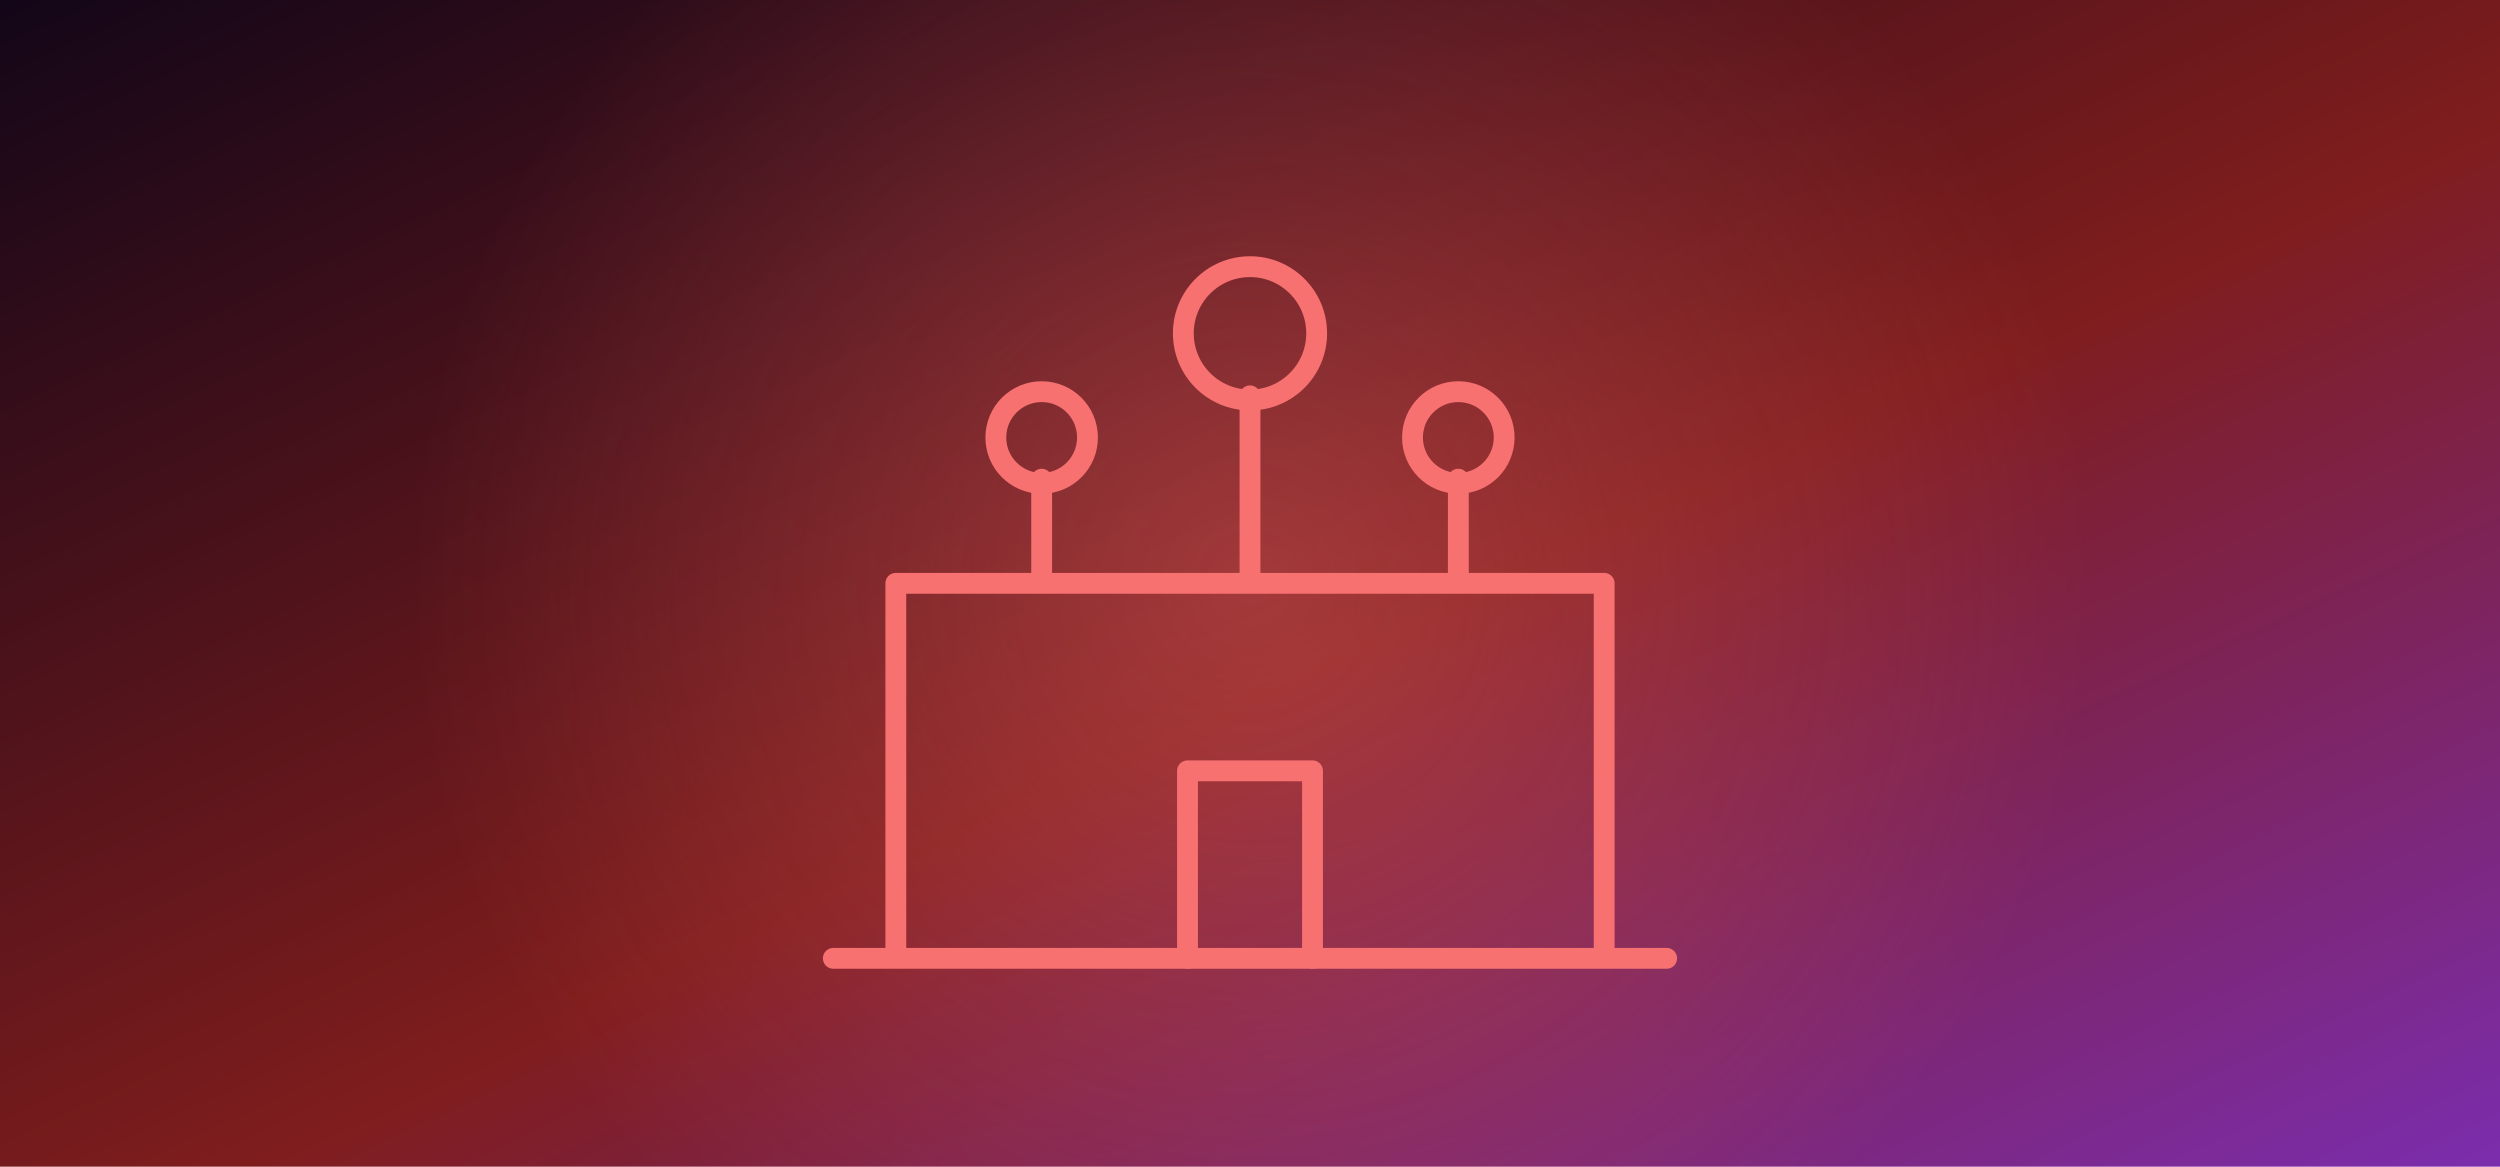
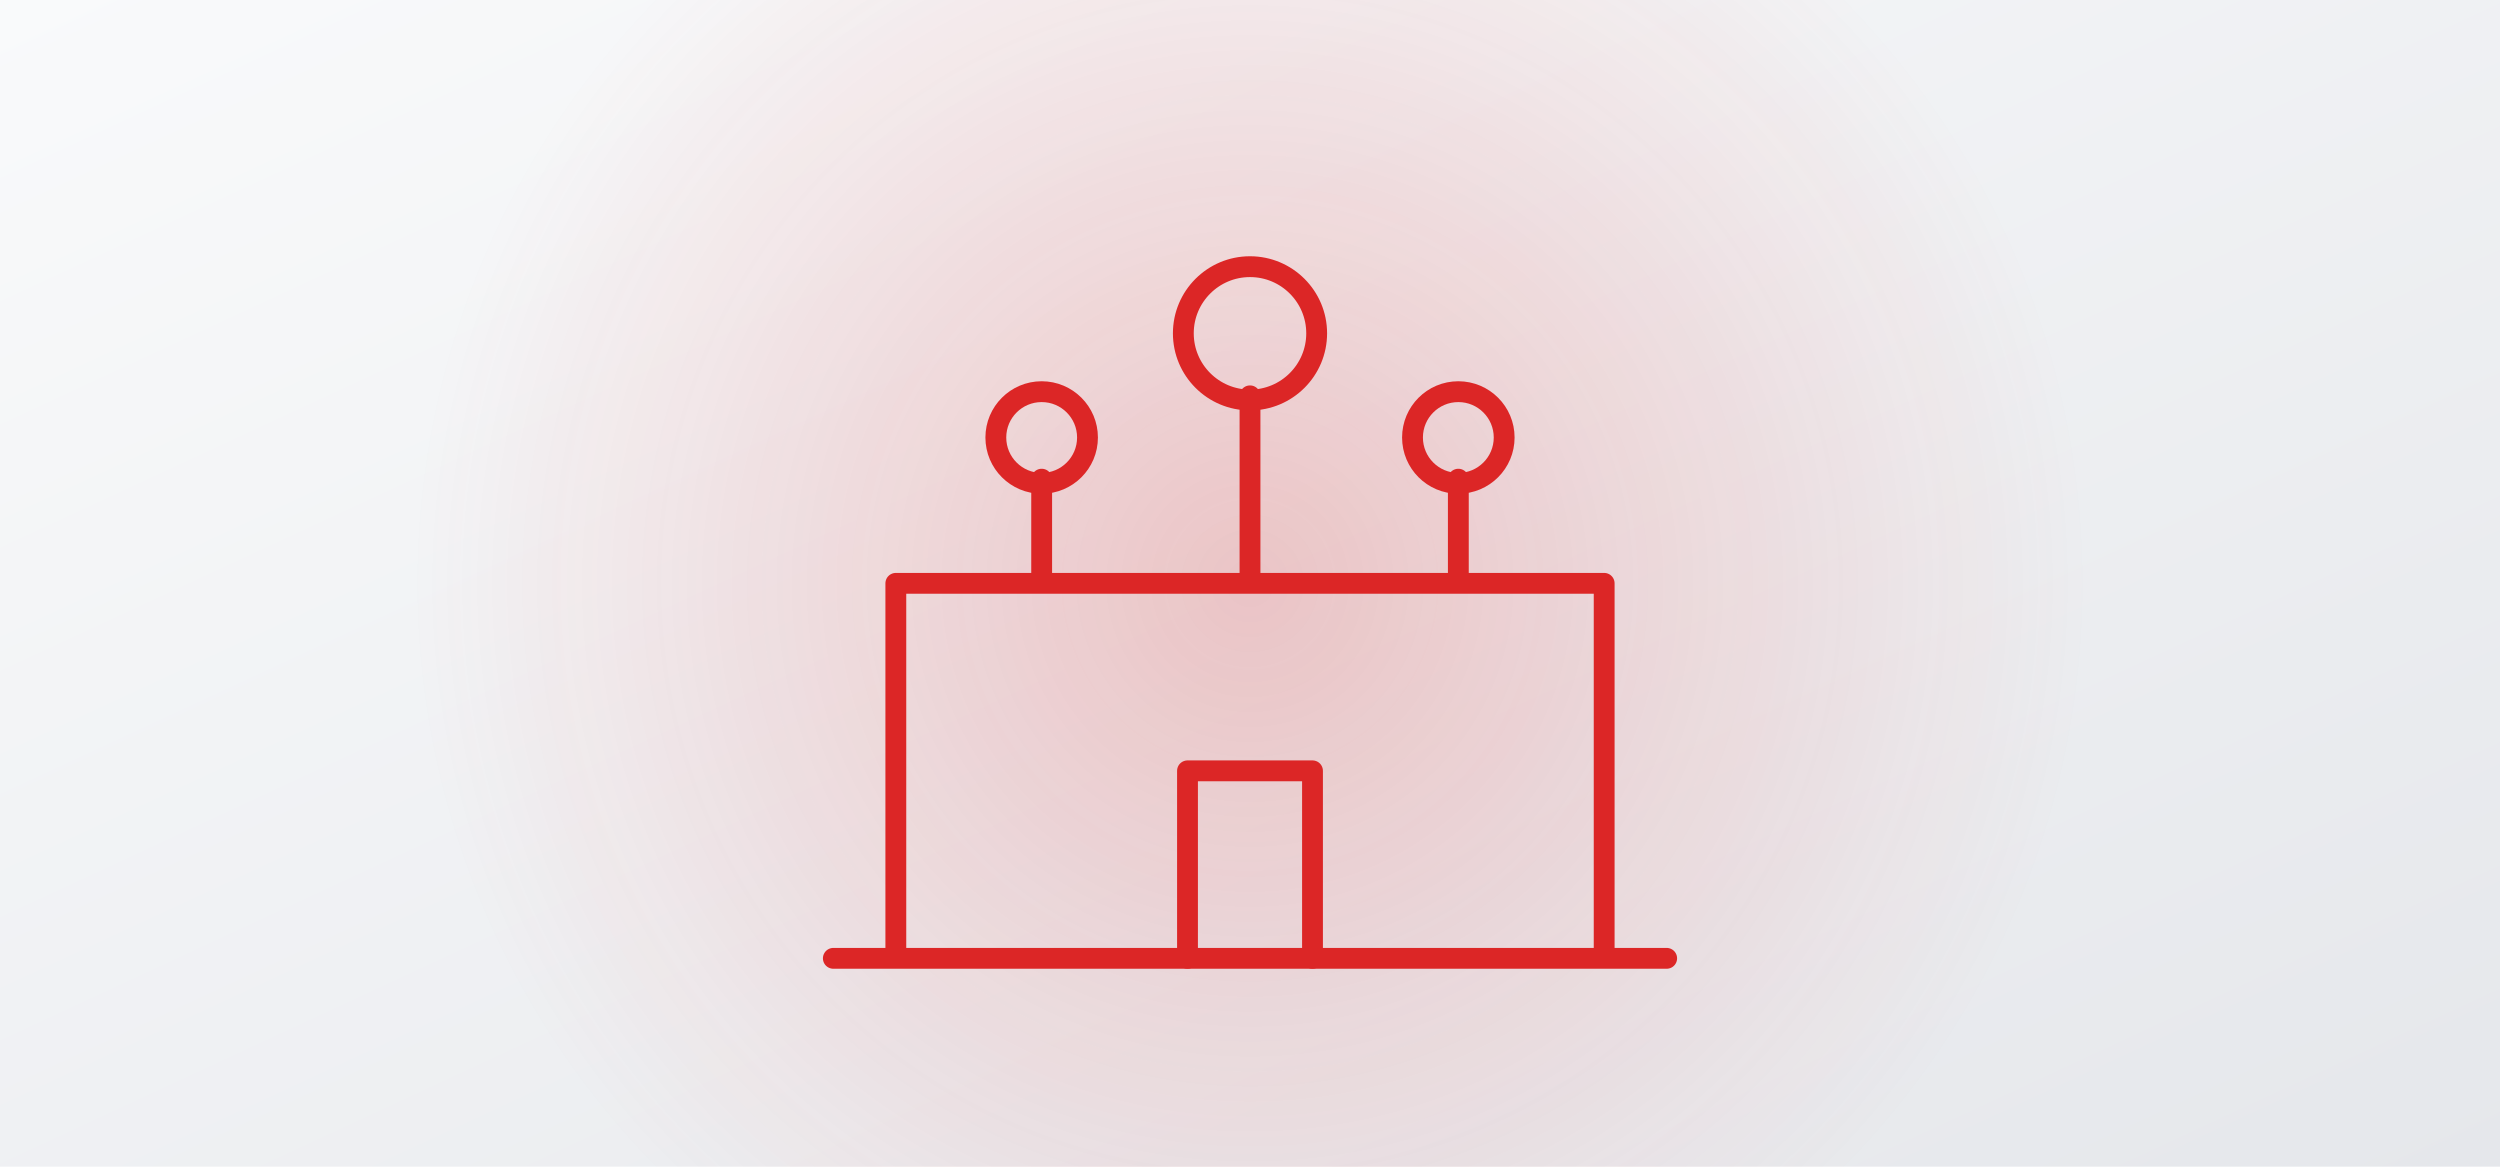
<svg xmlns="http://www.w3.org/2000/svg" viewBox="0 0 600 280">
  <defs>
    <linearGradient id="g" x1="0" y1="0" x2="1" y2="1">
-       <stop offset="0" stop-color="#120618" />
-       <stop offset=".55" stop-color="#7f1d1d" />
-       <stop offset="1" stop-color="#7B2DAE" />
+       <stop offset="0" stop-color="#f9fafb" />
+       <stop offset="1" stop-color="#e5e7eb" />
    </linearGradient>
    <radialGradient id="r" cx=".5" cy=".5" r=".5">
-       <stop offset="0" stop-color="#f87171" stop-opacity=".35" />
-       <stop offset="1" stop-color="#f87171" stop-opacity="0" />
+       <stop offset="0" stop-color="#dc2626" stop-opacity=".22" />
+       <stop offset="1" stop-color="#dc2626" stop-opacity="0" />
    </radialGradient>
  </defs>
  <rect width="600" height="280" fill="url(#g)" />
  <circle cx="300" cy="140" r="200" fill="url(#r)" />
-   <g fill="none" stroke="#f87171" stroke-width="5" stroke-linecap="round" stroke-linejoin="round" color="#f87171">
+   <g fill="none" stroke="#dc2626" stroke-width="5" stroke-linecap="round" stroke-linejoin="round" color="#dc2626">
    <path d="M200 230h200M215 230V140h170v90M300 140V95M250 140v-25M350 140v-25" />
    <circle cx="300" cy="80" r="16" />
    <circle cx="250" cy="105" r="11" />
    <circle cx="350" cy="105" r="11" />
    <path d="M285 230v-45h30v45" />
  </g>
</svg>
